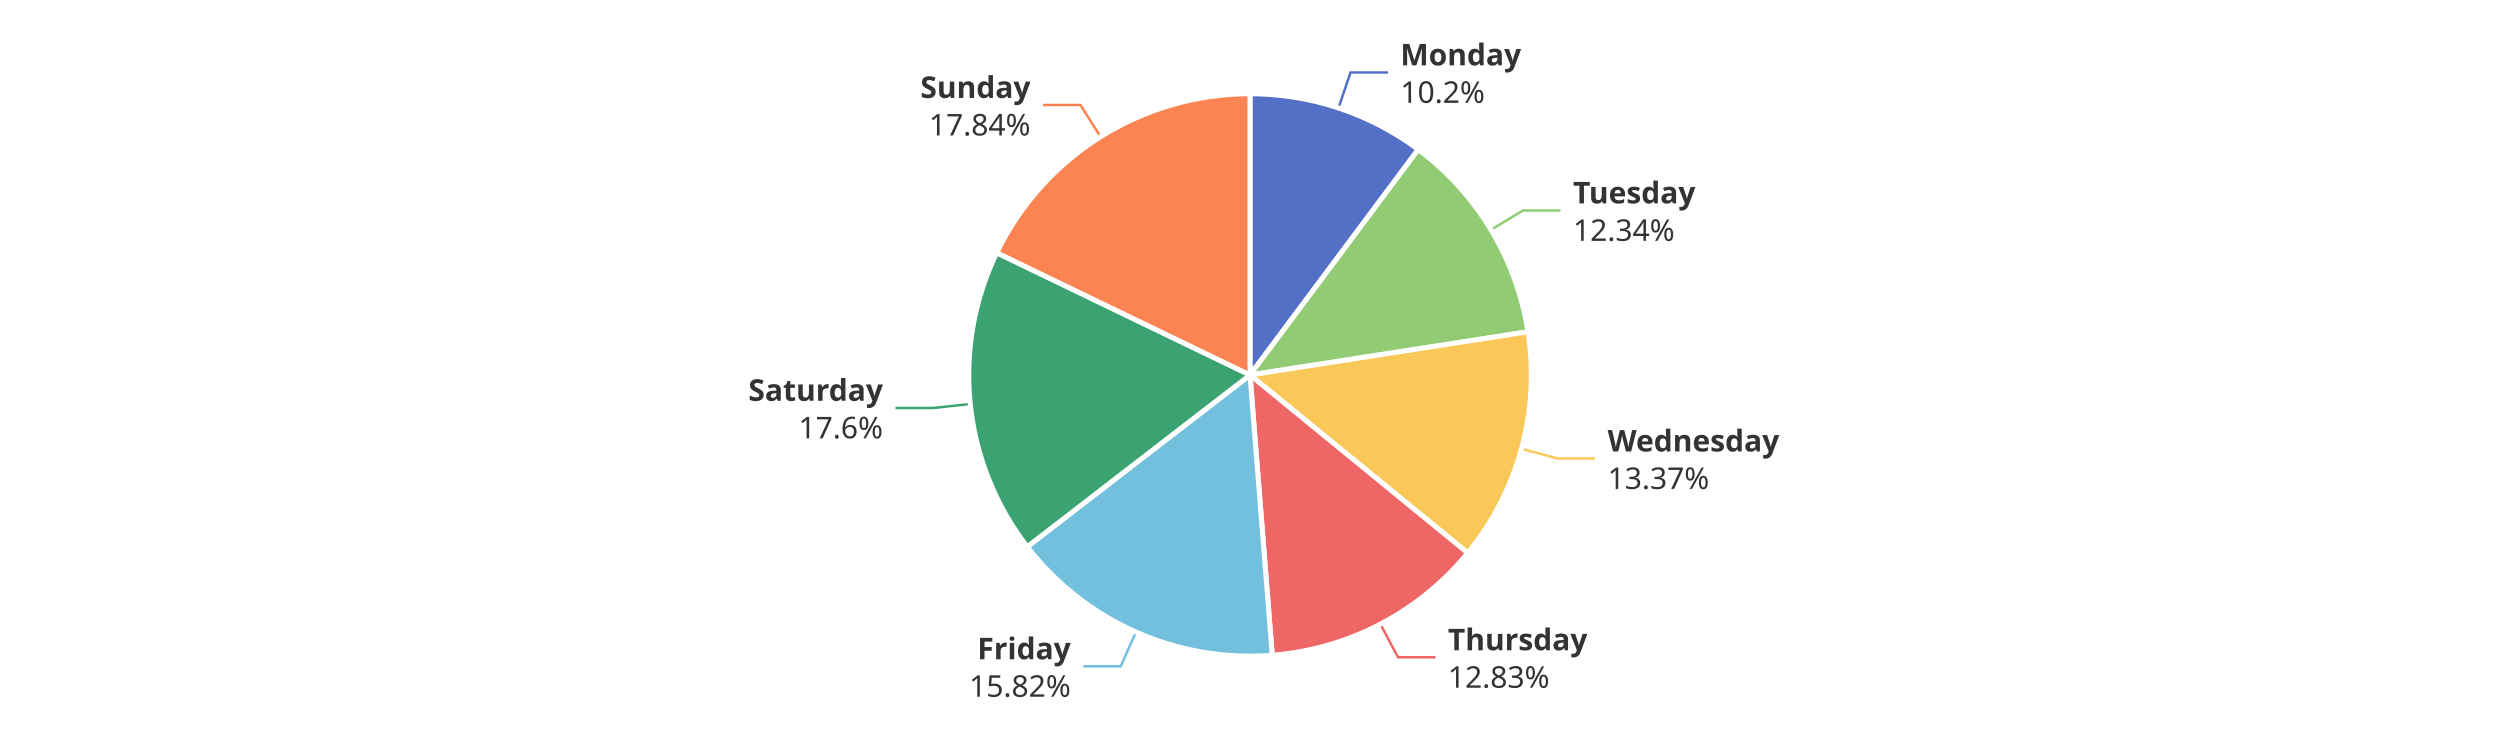
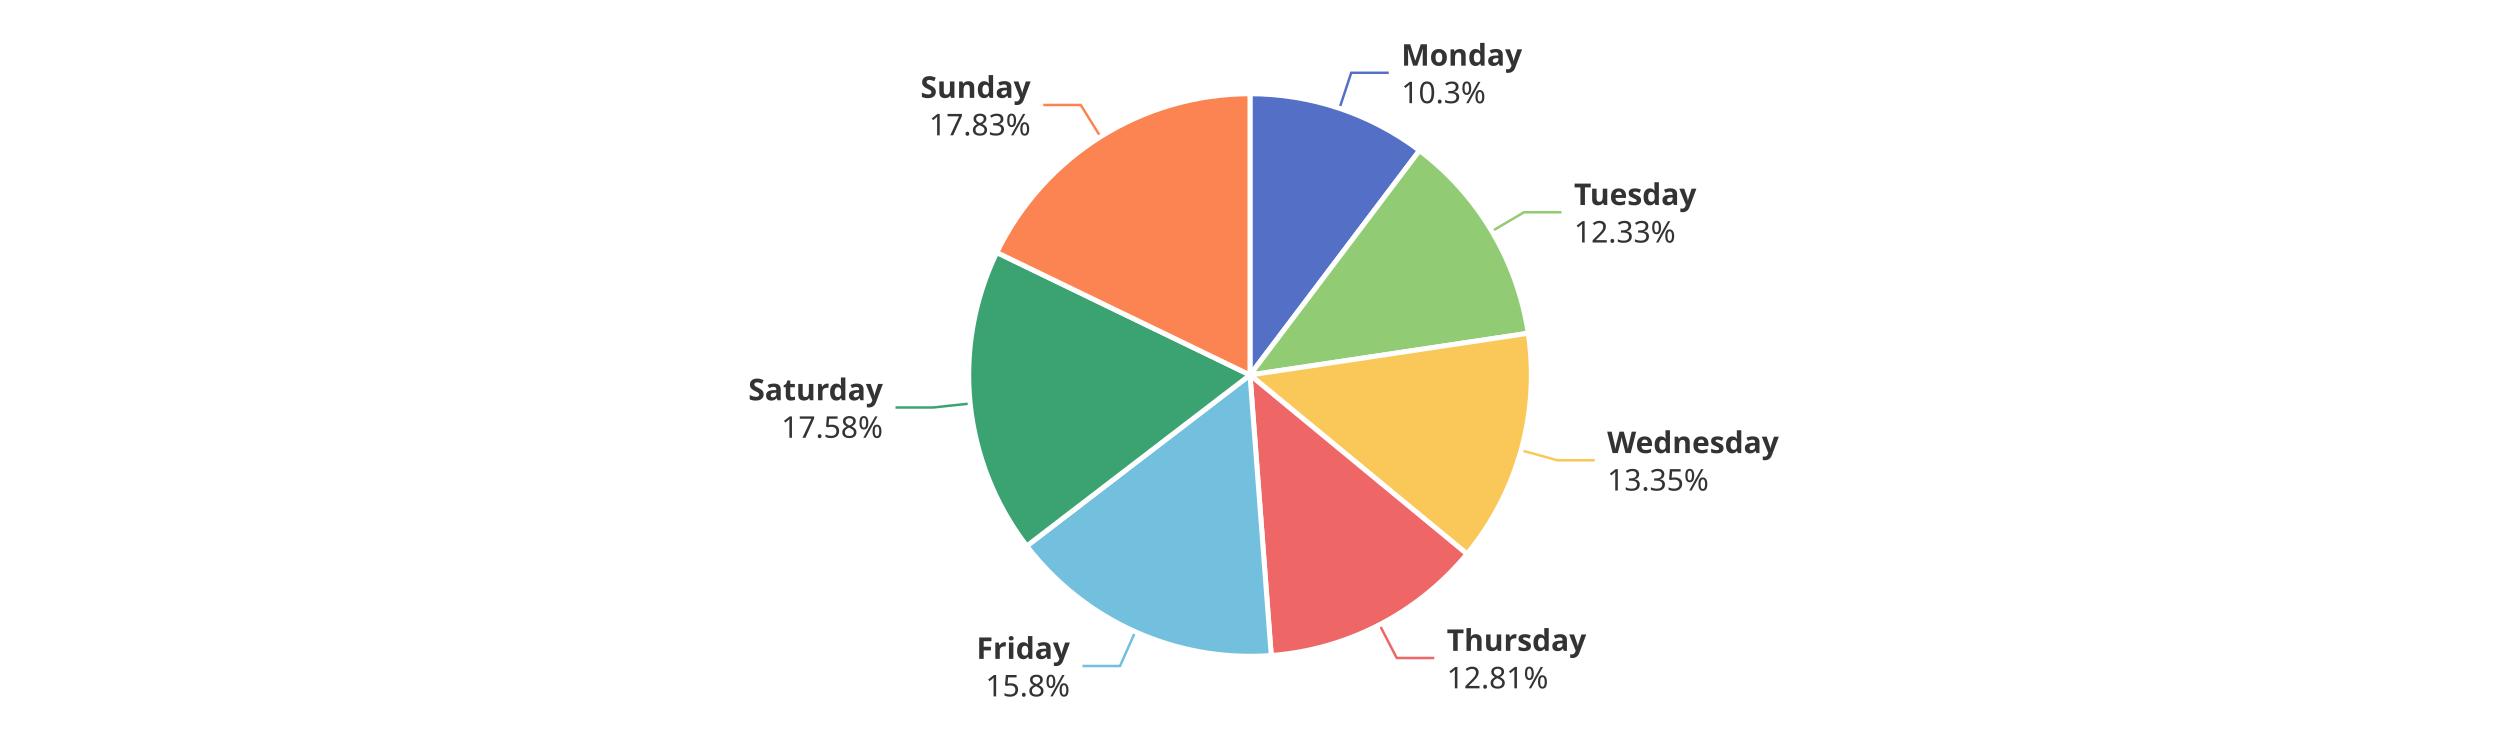
<svg xmlns="http://www.w3.org/2000/svg" width="1000" height="300" version="1.1" baseProfile="full" viewBox="0 0 1000 300">
  <rect width="1000" height="300" x="0" y="0" id="0" fill="#ffffff" />
-   <polyline points="535.4 43.2 540.2 29 555.2 29" fill="none" stroke="#5470c6" />
-   <polyline points="596.4 91.9 609.2 84.2 624.2 84.2" fill="none" stroke="#91cc75" />
-   <polyline points="608.6 179.5 623 183.4 638 183.4" fill="none" stroke="#fac858" />
-   <polyline points="552.2 249.7 559.2 262.9 574.2 262.9" fill="none" stroke="#ee6666" />
-   <polyline points="454.4 252.8 448.3 266.5 433.3 266.5" fill="none" stroke="#73c0de" />
-   <polyline points="388.1 161.6 373.2 163.2 358.2 163.2" fill="none" stroke="#3ba272" />
-   <polyline points="440.2 54.7 432.2 42 417.2 42" fill="none" stroke="#fc8452" />
-   <path d="M500 37.5A112.5 112.5 0 0 1 567.3 59.8L500 150Z" fill="#5470c6" stroke="#fff" stroke-width="2" stroke-linejoin="round" />
-   <path d="M567.3 59.8A112.5 112.5 0 0 1 611.2 132.7L500 150Z" fill="#91cc75" stroke="#fff" stroke-width="2" stroke-linejoin="round" />
-   <path d="M611.2 132.7A112.5 112.5 0 0 1 587.1 221.2L500 150Z" fill="#fac858" stroke="#fff" stroke-width="2" stroke-linejoin="round" />
-   <path d="M587.1 221.2A112.5 112.5 0 0 1 508.9 262.1L500 150Z" fill="#ee6666" stroke="#fff" stroke-width="2" stroke-linejoin="round" />
-   <path d="M508.9 262.1A112.5 112.5 0 0 1 410.9 218.7L500 150Z" fill="#73c0de" stroke="#fff" stroke-width="2" stroke-linejoin="round" />
-   <path d="M410.9 218.7A112.5 112.5 0 0 1 398.7 101.1L500 150Z" fill="#3ba272" stroke="#fff" stroke-width="2" stroke-linejoin="round" />
-   <path d="M398.7 101.1A112.5 112.5 0 0 1 500 37.5L500 150Z" fill="#fc8452" stroke="#fff" stroke-width="2" stroke-linejoin="round" />
-   <path d="M0 -15l42.8 0l0 30l-42.8 0Z" transform="translate(560.1569 28.989)" fill="none" />
-   <text dominant-baseline="central" text-anchor="start" style="font-size:12px;font-family:sans-serif;font-weight:bold;" y="-7.5" transform="translate(560.1569 28.989)" fill="#333" stroke="rgb(255,255,255)" stroke-width="2" paint-order="stroke" stroke-miterlimit="2">Monday</text>
-   <text dominant-baseline="central" text-anchor="start" style="font-size:12px;font-family:sans-serif;" y="7.5" transform="translate(560.1569 28.989)" fill="#333" stroke="rgb(255,255,255)" stroke-width="2" paint-order="stroke" stroke-miterlimit="2">10.2%</text>
-   <path d="M0 -15l46.2 0l0 30l-46.2 0Z" transform="translate(629.2041 84.1918)" fill="none" />
-   <text dominant-baseline="central" text-anchor="start" style="font-size:12px;font-family:sans-serif;font-weight:bold;" y="-7.5" transform="translate(629.2041 84.1918)" fill="#333" stroke="rgb(255,255,255)" stroke-width="2" paint-order="stroke" stroke-miterlimit="2">Tuesday</text>
-   <text dominant-baseline="central" text-anchor="start" style="font-size:12px;font-family:sans-serif;" y="7.5" transform="translate(629.2041 84.1918)" fill="#333" stroke="rgb(255,255,255)" stroke-width="2" paint-order="stroke" stroke-miterlimit="2">12.34%</text>
-   <path d="M0 -15l63.6 0l0 30l-63.6 0Z" transform="translate(643.0399 183.428)" fill="none" />
-   <text dominant-baseline="central" text-anchor="start" style="font-size:12px;font-family:sans-serif;font-weight:bold;" y="-7.5" transform="translate(643.0399 183.428)" fill="#333" stroke="rgb(255,255,255)" stroke-width="2" paint-order="stroke" stroke-miterlimit="2">Wednesday</text>
-   <text dominant-baseline="central" text-anchor="start" style="font-size:12px;font-family:sans-serif;" y="7.5" transform="translate(643.0399 183.428)" fill="#333" stroke="rgb(255,255,255)" stroke-width="2" paint-order="stroke" stroke-miterlimit="2">13.37%</text>
-   <path d="M0 -15l50.2 0l0 30l-50.2 0Z" transform="translate(579.1594 262.9443)" fill="none" />
-   <text dominant-baseline="central" text-anchor="start" style="font-size:12px;font-family:sans-serif;font-weight:bold;" y="-7.5" transform="translate(579.1594 262.9443)" fill="#333" stroke="rgb(255,255,255)" stroke-width="2" paint-order="stroke" stroke-miterlimit="2">Thursday</text>
-   <text dominant-baseline="central" text-anchor="start" style="font-size:12px;font-family:sans-serif;" y="7.5" transform="translate(579.1594 262.9443)" fill="#333" stroke="rgb(255,255,255)" stroke-width="2" paint-order="stroke" stroke-miterlimit="2">12.83%</text>
-   <path d="M-40.9 -15l40.9 0l0 30l-40.9 0Z" transform="translate(428.3046 266.5497)" fill="none" />
-   <text dominant-baseline="central" text-anchor="end" style="font-size:12px;font-family:sans-serif;font-weight:bold;" y="-7.5" transform="translate(428.3046 266.5497)" fill="#333" stroke="rgb(255,255,255)" stroke-width="2" paint-order="stroke" stroke-miterlimit="2">Friday</text>
-   <text dominant-baseline="central" text-anchor="end" style="font-size:12px;font-family:sans-serif;" y="7.5" transform="translate(428.3046 266.5497)" fill="#333" stroke="rgb(255,255,255)" stroke-width="2" paint-order="stroke" stroke-miterlimit="2">15.82%</text>
-   <path d="M-48.2 -15l48.2 0l0 30l-48.2 0Z" transform="translate(353.1824 163.1734)" fill="none" />
-   <text dominant-baseline="central" text-anchor="end" style="font-size:12px;font-family:sans-serif;font-weight:bold;" y="-7.5" transform="translate(353.1824 163.1734)" fill="#333" stroke="rgb(255,255,255)" stroke-width="2" paint-order="stroke" stroke-miterlimit="2">Saturday</text>
-   <text dominant-baseline="central" text-anchor="end" style="font-size:12px;font-family:sans-serif;" y="7.5" transform="translate(353.1824 163.1734)" fill="#333" stroke="rgb(255,255,255)" stroke-width="2" paint-order="stroke" stroke-miterlimit="2">17.6%</text>
-   <path d="M-40.9 -15l40.9 0l0 30l-40.9 0Z" transform="translate(412.1962 42.0236)" fill="none" />
-   <text dominant-baseline="central" text-anchor="end" style="font-size:12px;font-family:sans-serif;font-weight:bold;" y="-7.5" transform="translate(412.1962 42.0236)" fill="#333" stroke="rgb(255,255,255)" stroke-width="2" paint-order="stroke" stroke-miterlimit="2">Sunday</text>
-   <text dominant-baseline="central" text-anchor="end" style="font-size:12px;font-family:sans-serif;" y="7.5" transform="translate(412.1962 42.0236)" fill="#333" stroke="rgb(255,255,255)" stroke-width="2" paint-order="stroke" stroke-miterlimit="2">17.84%</text>
+   <polyline points="535.8 43.3 540.5 29.1 555.5 29.1" fill="none" stroke="#5470c6" />
+   <polyline points="596.7 92.5 609.6 84.9 624.6 84.9" fill="none" stroke="#91cc75" />
+   <polyline points="608.4 180.1 622.9 184.1 637.9 184.1" fill="none" stroke="#fac858" />
+   <polyline points="551.8 249.9 558.7 263.2 573.7 263.2" fill="none" stroke="#ee6666" />
+   <polyline points="454.1 252.7 448 266.4 433 266.4" fill="none" stroke="#73c0de" />
+   <polyline points="388.1 161.4 373.2 163 358.2 163" fill="none" stroke="#3ba272" />
+   <polyline points="440.2 54.7 432.3 42 417.3 42" fill="none" stroke="#fc8452" />
+   <path d="M500 37.5A112.5 112.5 0 0 1 567.8 60.2L500 150Z" fill="#5470c6" stroke="#fff" stroke-width="2" stroke-linejoin="round" />
+   <path d="M567.8 60.2A112.5 112.5 0 0 1 611.3 133.3L500 150Z" fill="#91cc75" stroke="#fff" stroke-width="2" stroke-linejoin="round" />
+   <path d="M611.3 133.3A112.5 112.5 0 0 1 586.8 221.6L500 150Z" fill="#fac858" stroke="#fff" stroke-width="2" stroke-linejoin="round" />
+   <path d="M586.8 221.6A112.5 112.5 0 0 1 508.5 262.2L500 150Z" fill="#ee6666" stroke="#fff" stroke-width="2" stroke-linejoin="round" />
+   <path d="M508.5 262.2A112.5 112.5 0 0 1 410.7 218.4L500 150Z" fill="#73c0de" stroke="#fff" stroke-width="2" stroke-linejoin="round" />
+   <path d="M410.7 218.4A112.5 112.5 0 0 1 398.7 101L500 150Z" fill="#3ba272" stroke="#fff" stroke-width="2" stroke-linejoin="round" />
+   <path d="M398.7 101A112.5 112.5 0 0 1 500 37.5L500 150Z" fill="#fc8452" stroke="#fff" stroke-width="2" stroke-linejoin="round" />
+   <path d="M0 -15l42.8 0l0 30l-42.8 0Z" transform="translate(560.5407 29.117)" fill="none" />
+   <text dominant-baseline="central" text-anchor="start" style="font-size:12px;font-family:sans-serif;font-weight:bold;" y="-7.5" transform="translate(560.5407 29.117)" fill="#333" stroke="rgb(255,255,255)" stroke-width="2" paint-order="stroke" stroke-miterlimit="2">Monday</text>
+   <text dominant-baseline="central" text-anchor="start" style="font-size:12px;font-family:sans-serif;" y="7.5" transform="translate(560.5407 29.117)" fill="#333" stroke="rgb(255,255,255)" stroke-width="2" paint-order="stroke" stroke-miterlimit="2">10.3%</text>
+   <path d="M0 -15l46.2 0l0 30l-46.2 0Z" transform="translate(629.6016 84.856)" fill="none" />
+   <text dominant-baseline="central" text-anchor="start" style="font-size:12px;font-family:sans-serif;font-weight:bold;" y="-7.5" transform="translate(629.6016 84.856)" fill="#333" stroke="rgb(255,255,255)" stroke-width="2" paint-order="stroke" stroke-miterlimit="2">Tuesday</text>
+   <text dominant-baseline="central" text-anchor="start" style="font-size:12px;font-family:sans-serif;" y="7.5" transform="translate(629.6016 84.856)" fill="#333" stroke="rgb(255,255,255)" stroke-width="2" paint-order="stroke" stroke-miterlimit="2">12.33%</text>
+   <path d="M0 -15l63.6 0l0 30l-63.6 0Z" transform="translate(642.8641 184.0686)" fill="none" />
+   <text dominant-baseline="central" text-anchor="start" style="font-size:12px;font-family:sans-serif;font-weight:bold;" y="-7.5" transform="translate(642.8641 184.0686)" fill="#333" stroke="rgb(255,255,255)" stroke-width="2" paint-order="stroke" stroke-miterlimit="2">Wednesday</text>
+   <text dominant-baseline="central" text-anchor="start" style="font-size:12px;font-family:sans-serif;" y="7.5" transform="translate(642.8641 184.0686)" fill="#333" stroke="rgb(255,255,255)" stroke-width="2" paint-order="stroke" stroke-miterlimit="2">13.35%</text>
+   <path d="M0 -15l50.2 0l0 30l-50.2 0Z" transform="translate(578.7031 263.1821)" fill="none" />
+   <text dominant-baseline="central" text-anchor="start" style="font-size:12px;font-family:sans-serif;font-weight:bold;" y="-7.5" transform="translate(578.7031 263.1821)" fill="#333" stroke="rgb(255,255,255)" stroke-width="2" paint-order="stroke" stroke-miterlimit="2">Thursday</text>
+   <text dominant-baseline="central" text-anchor="start" style="font-size:12px;font-family:sans-serif;" y="7.5" transform="translate(578.7031 263.1821)" fill="#333" stroke="rgb(255,255,255)" stroke-width="2" paint-order="stroke" stroke-miterlimit="2">12.81%</text>
+   <path d="M-34.2 -15l34.2 0l0 30l-34.2 0Z" transform="translate(427.9704 266.4009)" fill="none" />
+   <text dominant-baseline="central" text-anchor="end" style="font-size:12px;font-family:sans-serif;font-weight:bold;" y="-7.5" transform="translate(427.9704 266.4009)" fill="#333" stroke="rgb(255,255,255)" stroke-width="2" paint-order="stroke" stroke-miterlimit="2">Friday</text>
+   <text dominant-baseline="central" text-anchor="end" style="font-size:12px;font-family:sans-serif;" y="7.5" transform="translate(427.9704 266.4009)" fill="#333" stroke="rgb(255,255,255)" stroke-width="2" paint-order="stroke" stroke-miterlimit="2">15.8%</text>
+   <path d="M-48.2 -15l48.2 0l0 30l-48.2 0Z" transform="translate(353.1599 162.9555)" fill="none" />
+   <text dominant-baseline="central" text-anchor="end" style="font-size:12px;font-family:sans-serif;font-weight:bold;" y="-7.5" transform="translate(353.1599 162.9555)" fill="#333" stroke="rgb(255,255,255)" stroke-width="2" paint-order="stroke" stroke-miterlimit="2">Saturday</text>
+   <text dominant-baseline="central" text-anchor="end" style="font-size:12px;font-family:sans-serif;" y="7.5" transform="translate(353.1599 162.9555)" fill="#333" stroke="rgb(255,255,255)" stroke-width="2" paint-order="stroke" stroke-miterlimit="2">17.58%</text>
+   <path d="M-40.9 -15l40.9 0l0 30l-40.9 0Z" transform="translate(412.258 41.9849)" fill="none" />
+   <text dominant-baseline="central" text-anchor="end" style="font-size:12px;font-family:sans-serif;font-weight:bold;" y="-7.5" transform="translate(412.258 41.9849)" fill="#333" stroke="rgb(255,255,255)" stroke-width="2" paint-order="stroke" stroke-miterlimit="2">Sunday</text>
+   <text dominant-baseline="central" text-anchor="end" style="font-size:12px;font-family:sans-serif;" y="7.5" transform="translate(412.258 41.9849)" fill="#333" stroke="rgb(255,255,255)" stroke-width="2" paint-order="stroke" stroke-miterlimit="2">17.83%</text>
</svg>
